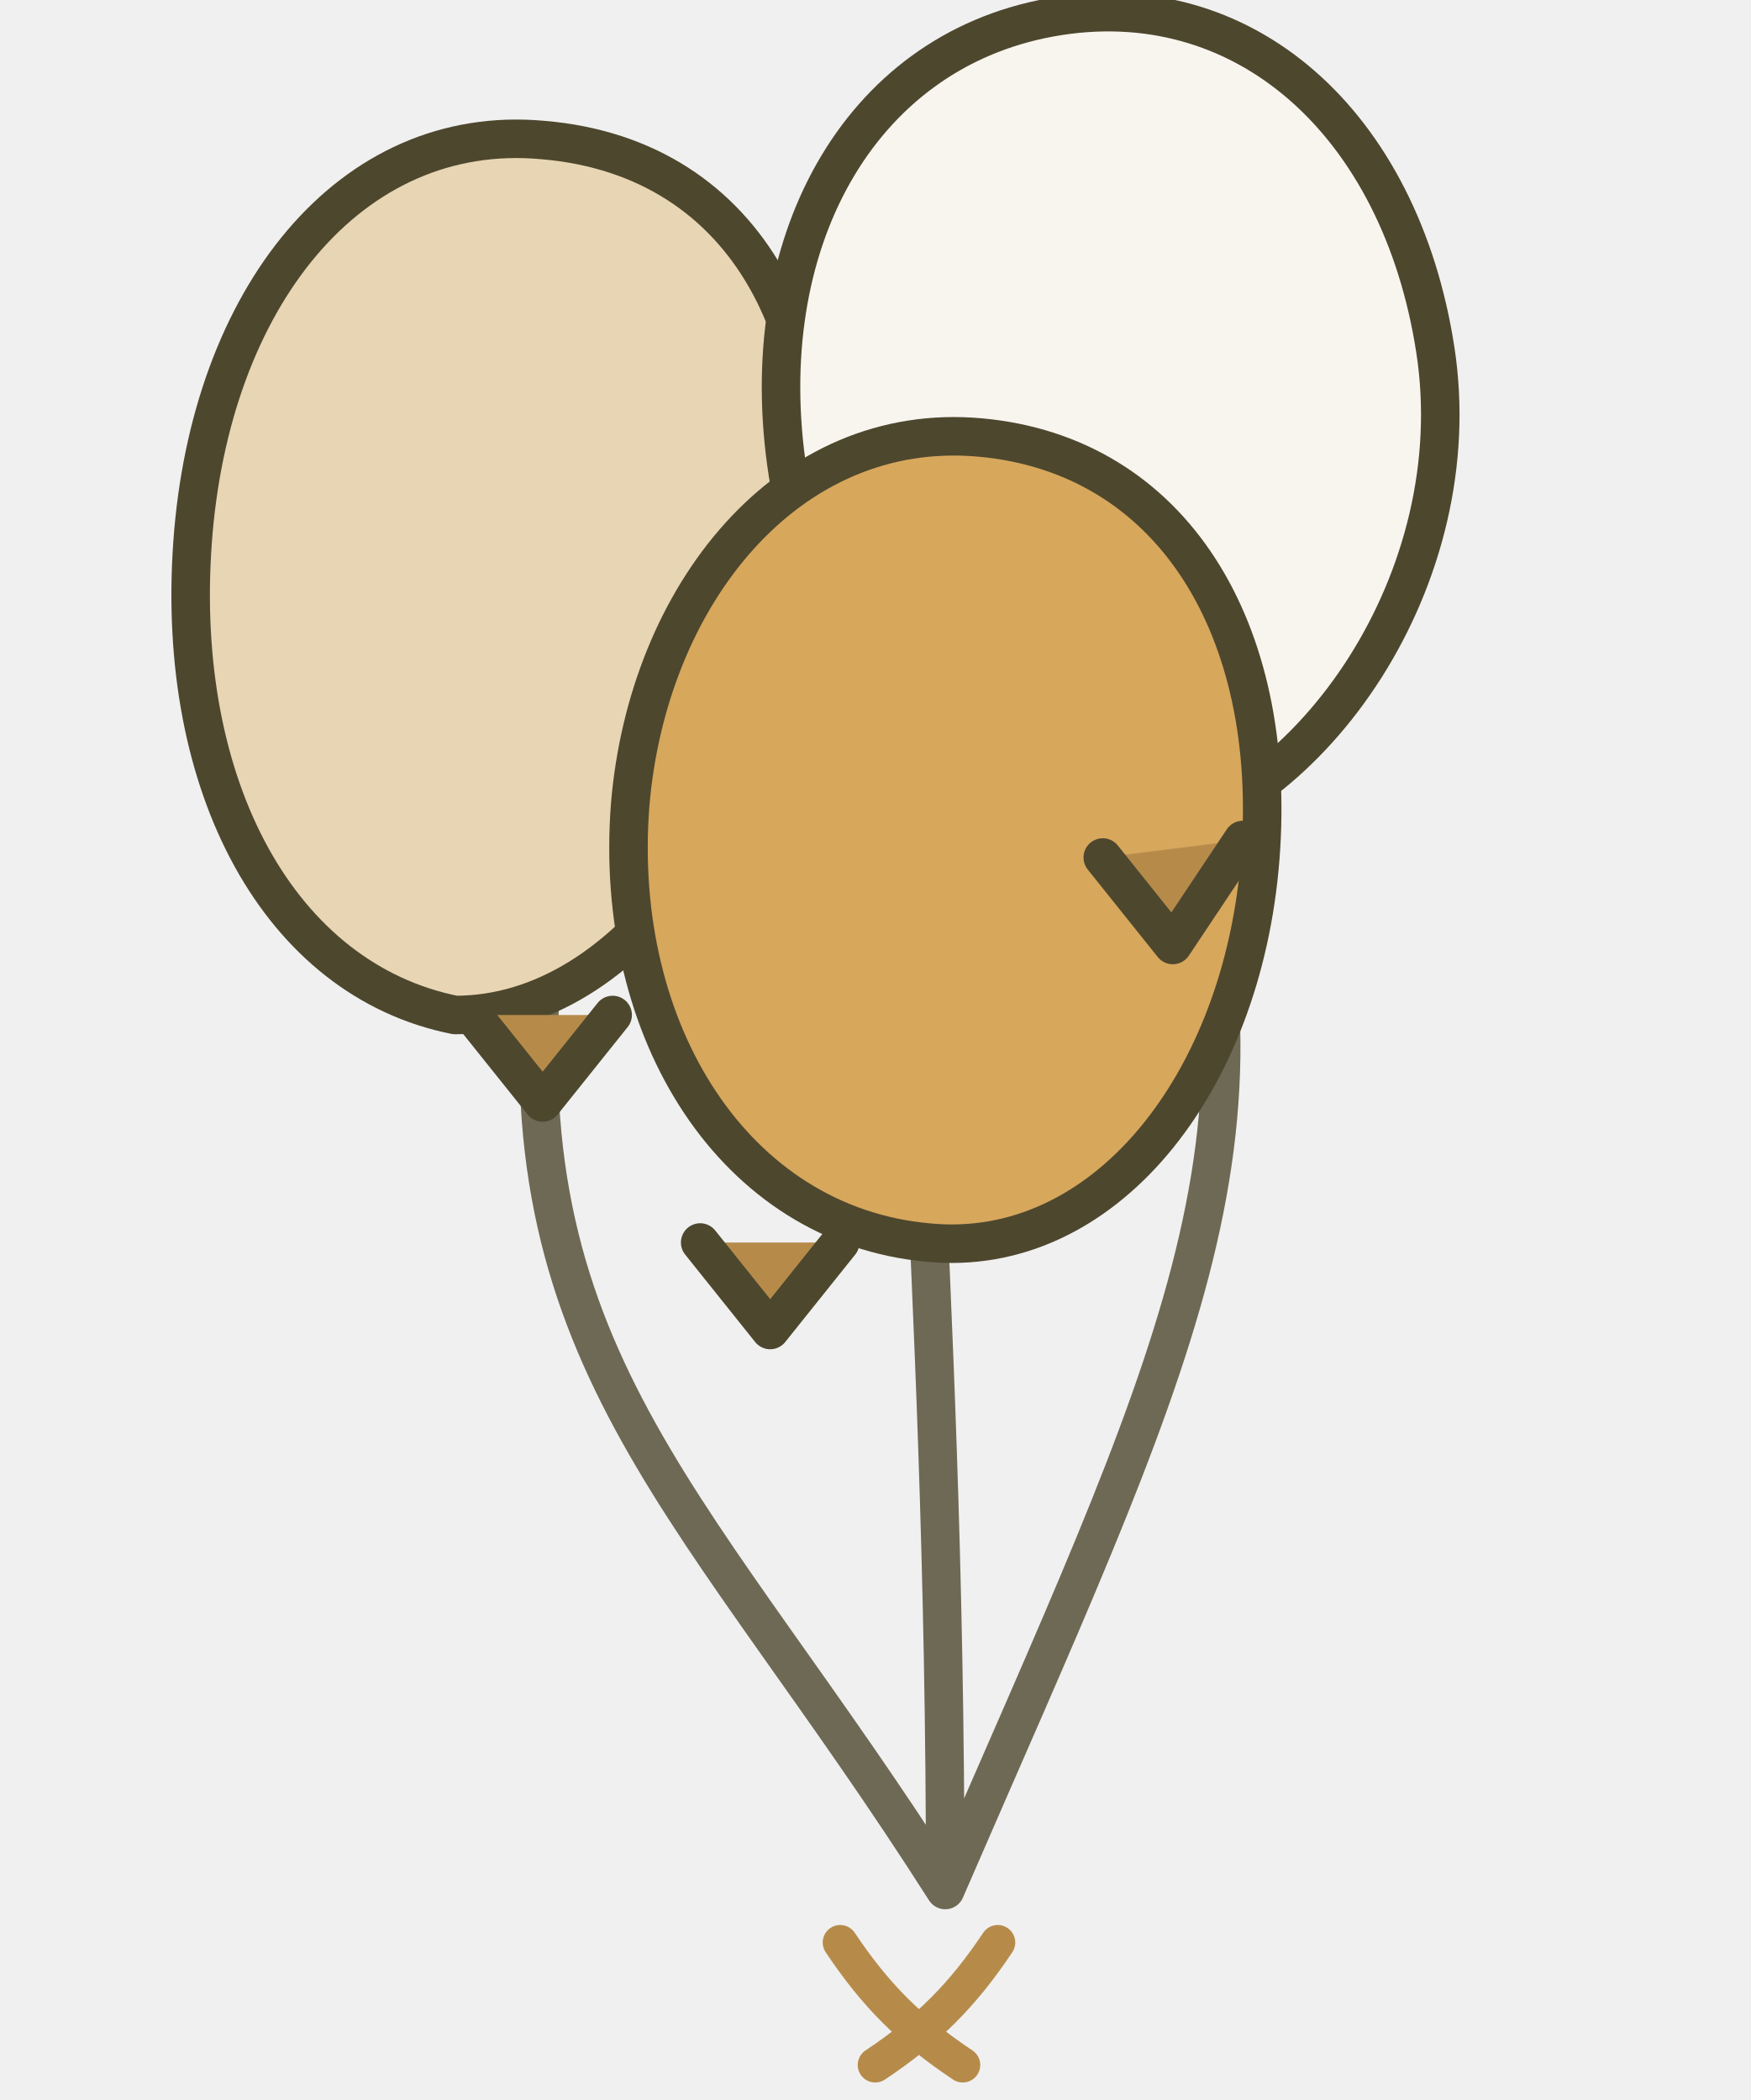
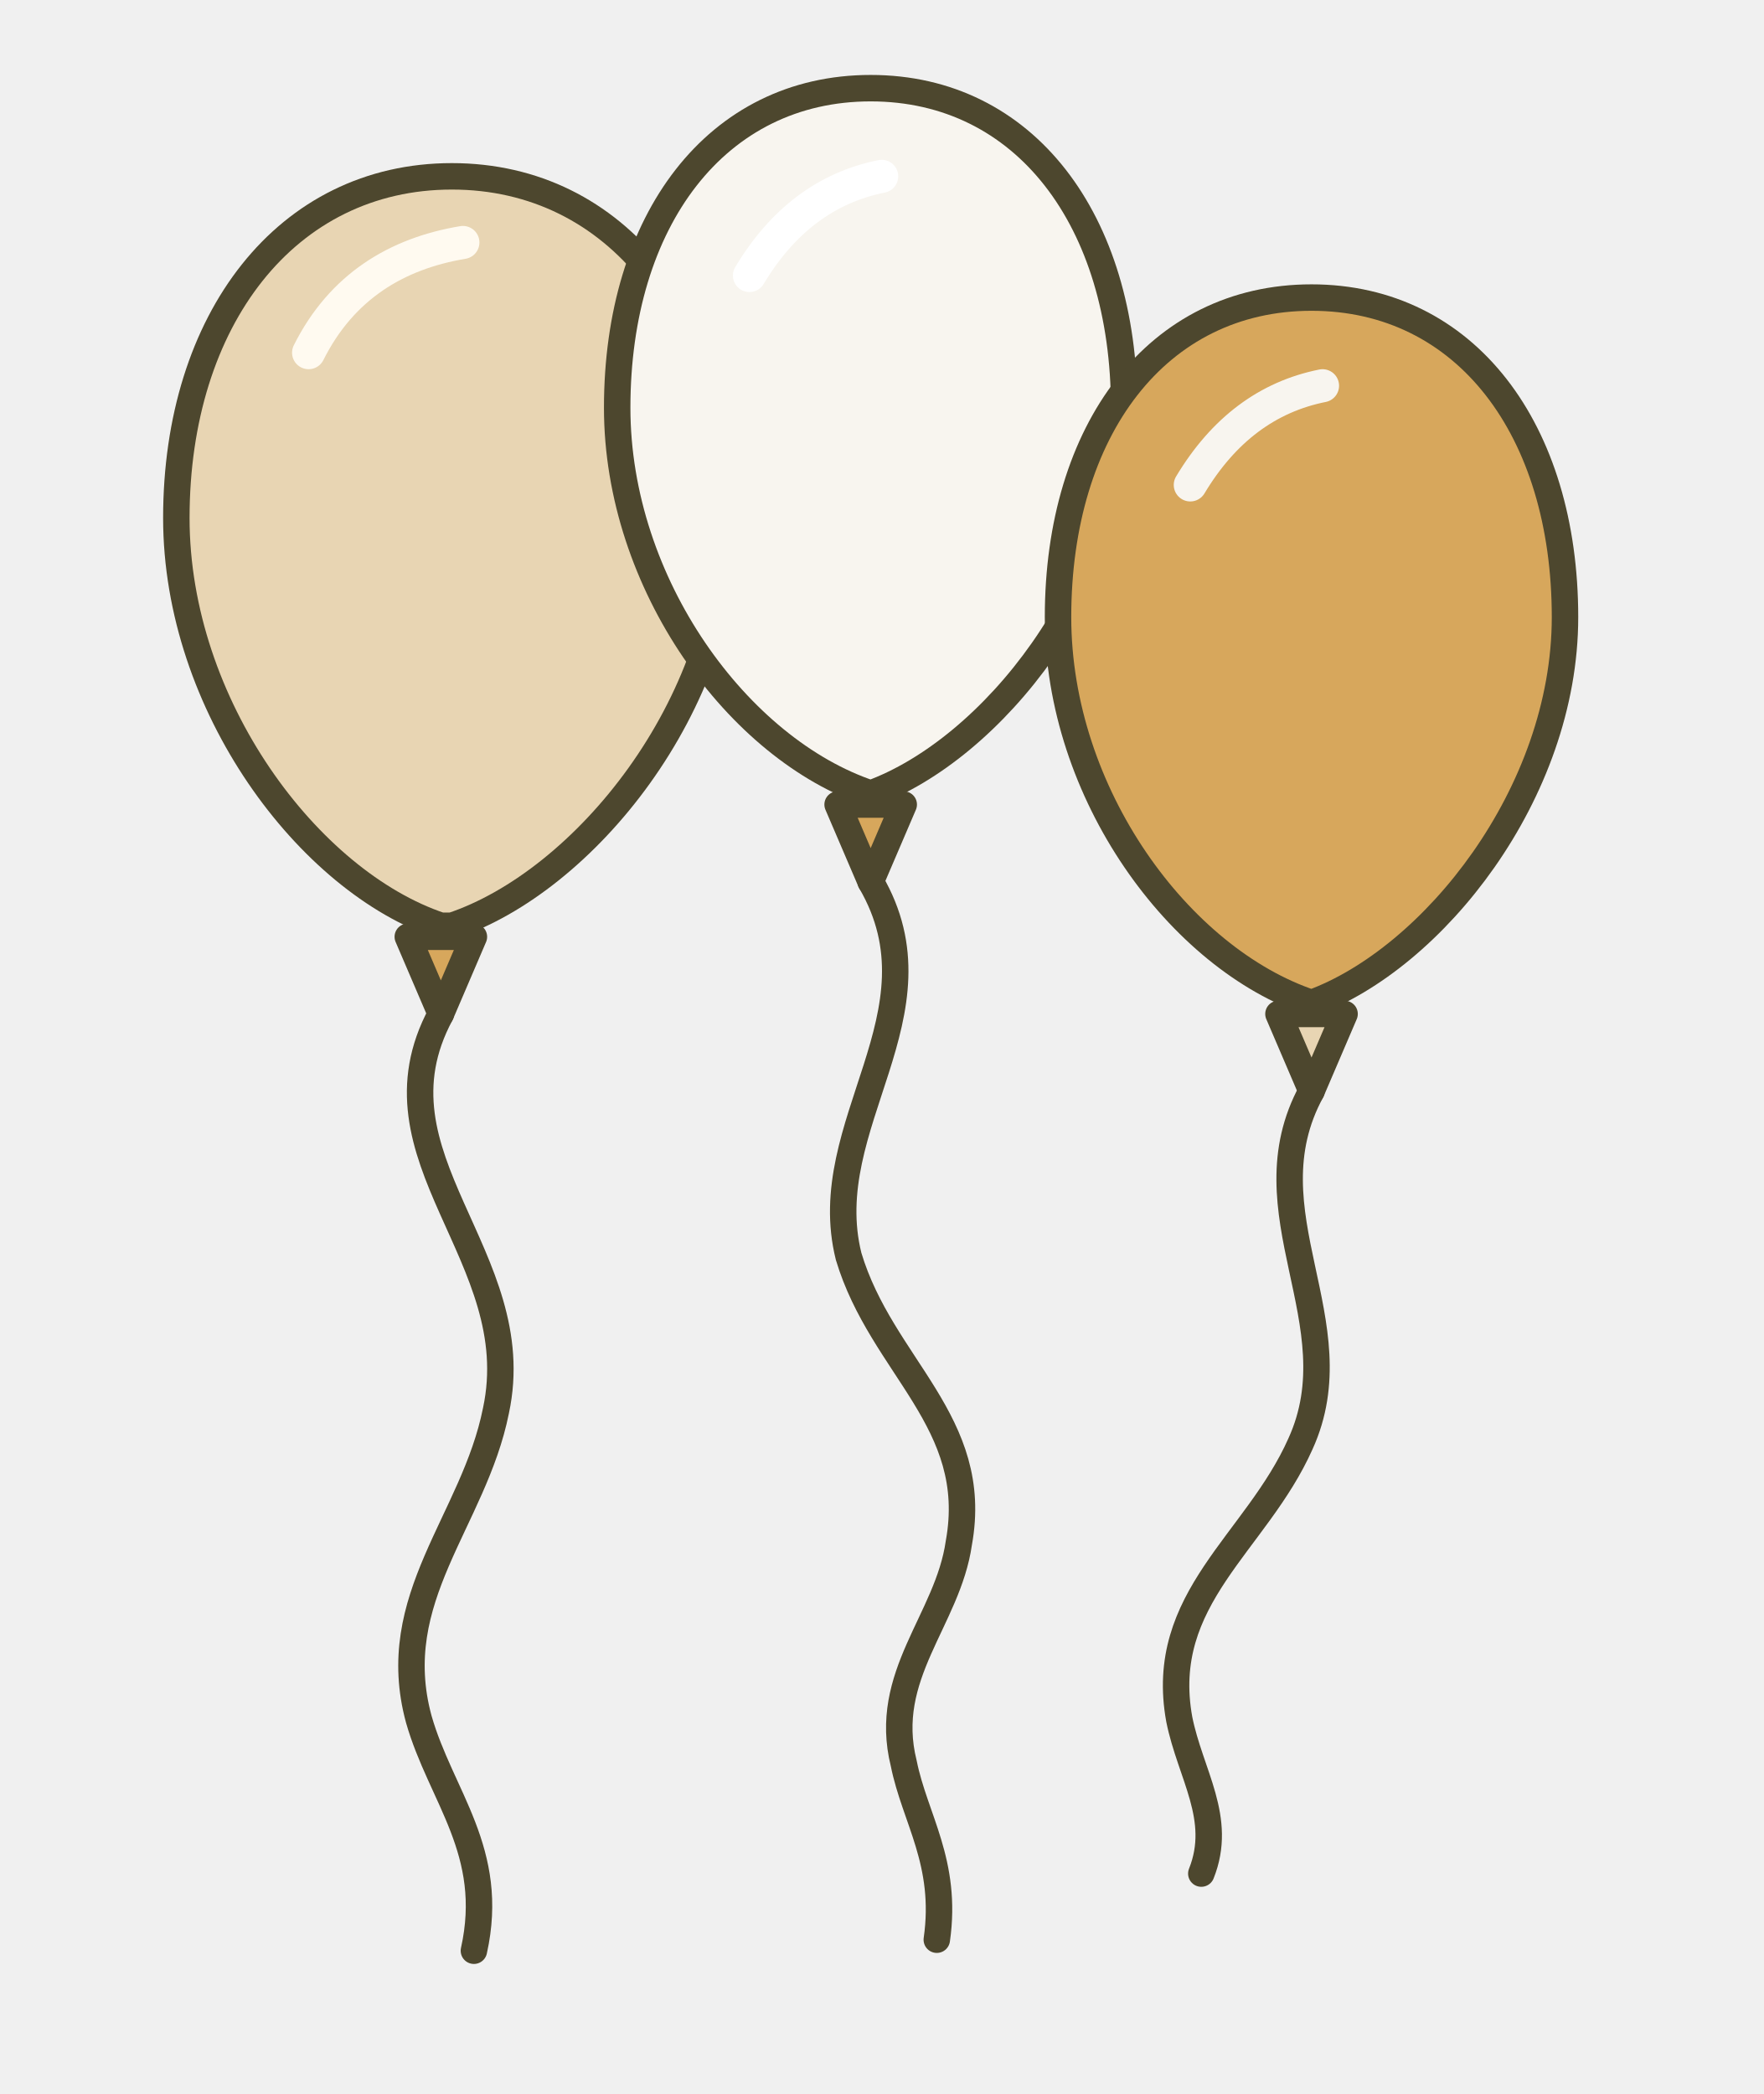
- <svg xmlns="http://www.w3.org/2000/svg" viewBox="0 0 100 120" fill="none">
-   <g stroke="#4d472e" stroke-linecap="round" stroke-linejoin="round" stroke-width="2.2">
-     <path d="M31 55c-2 23 9 31 23 53m13-64c7 21 0 34-13 64m-1-75c-2 19 1 37 1 75" opacity=".8" />
-     <path d="M26 58c-10-2-16-13-15-27C12 17 20 7 31 8c12 1 17 12 15 24-2 14-10 26-20 26Z" fill="#e8d5b3" />
-     <path d="M65 48c-10 1-18-8-20-21-2-13 4-24 15-26 11-2 20 6 22 19 2 13-7 26-17 28Z" fill="#f8f5ef" />
-     <path d="M53 71c-11-1-18-12-17-25 1-12 9-22 20-21 11 1 17 11 16 24-1 13-9 23-19 22Z" fill="#d7a75c" />
-     <path d="m27 58 4 5 4-5m28-9 4 5 4-6m-31 23 4 5 4-5" fill="#b68b4a" />
+ <svg xmlns="http://www.w3.org/2000/svg" viewBox="0 0 160 190" fill="none">
+   <g stroke="#4d472e" stroke-linecap="round" stroke-linejoin="round" stroke-width="2.4">
+     <path d="M40 84C28 80 16 64 16 47c0-18 10-31 25-31s25 13 25 31c0 17-13 33-25 37Z" fill="#e8d5b3" />
+     <path d="M28 32c3-6 8-9 14-10" stroke="#fffaf0" stroke-width="3" />
+     <path d="m37 85 6 0-3 7Z" fill="#d7a75c" />
+     <path d="M40 92c-7 13 8 22 5 36-2 10-10 17-7 28 2 7 7 12 5 21" />
+     <path d="M79 72C67 68 56 53 56 37c0-17 9-29 23-29s23 12 23 29c0 16-12 31-23 35Z" fill="#f8f5ef" />
+     <path d="M68 25c3-5 7-8 12-9" stroke="#fff" stroke-width="3" />
+     <path d="m76 73 6 0-3 7Z" fill="#d7a75c" />
+     <path d="M79 80c7 12-5 22-2 34 3 10 12 15 10 26-1 7-7 12-5 20 1 5 4 9 3 16" />
+     <path d="M119 91C107 87 96 72 96 56c0-17 9-29 23-29s23 12 23 29c0 16-12 31-23 35Z" fill="#d7a75c" />
+     <path d="M108 44c3-5 7-8 12-9" stroke="#f8f5ef" stroke-width="3" />
+     <path d="m116 92 6 0-3 7Z" fill="#e8d5b3" />
+     <path d="M119 99c-6 11 4 21-1 32-4 9-13 14-11 25 1 5 4 9 2 14" />
  </g>
-   <path d="M48 111c2 3 4 5 7 7m2-7c-2 3-4 5-7 7" stroke="#b68b4a" stroke-linecap="round" stroke-width="2" />
</svg>
